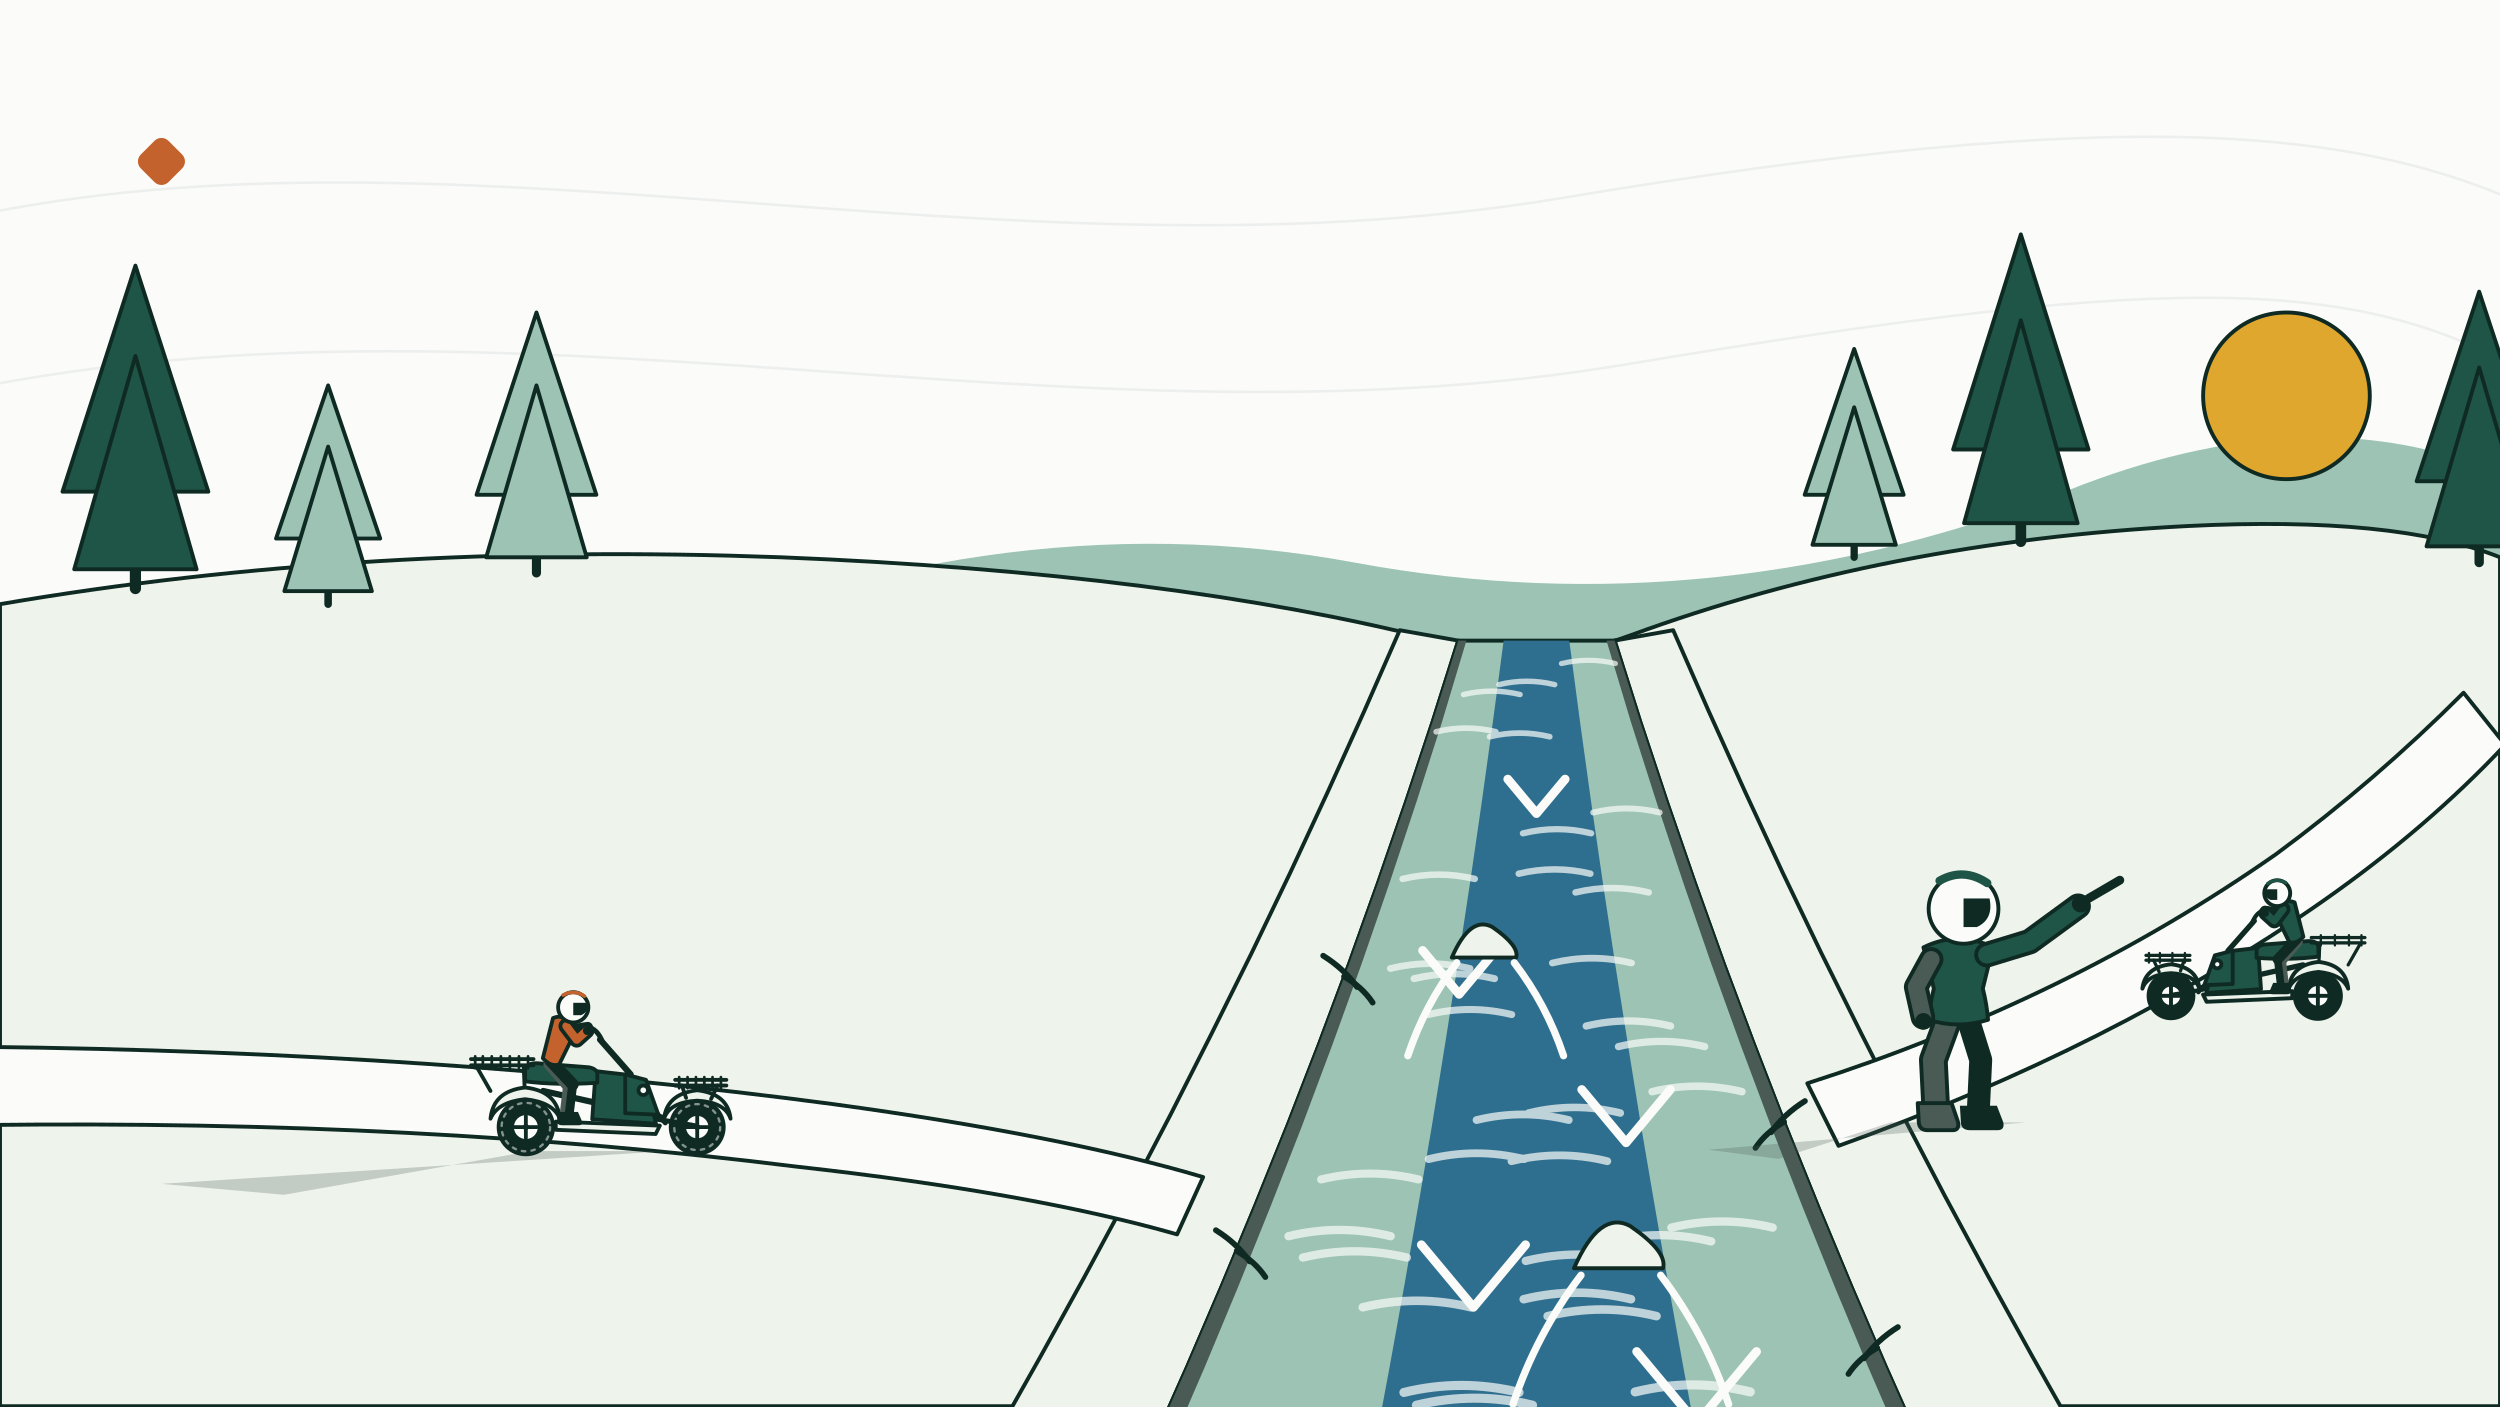
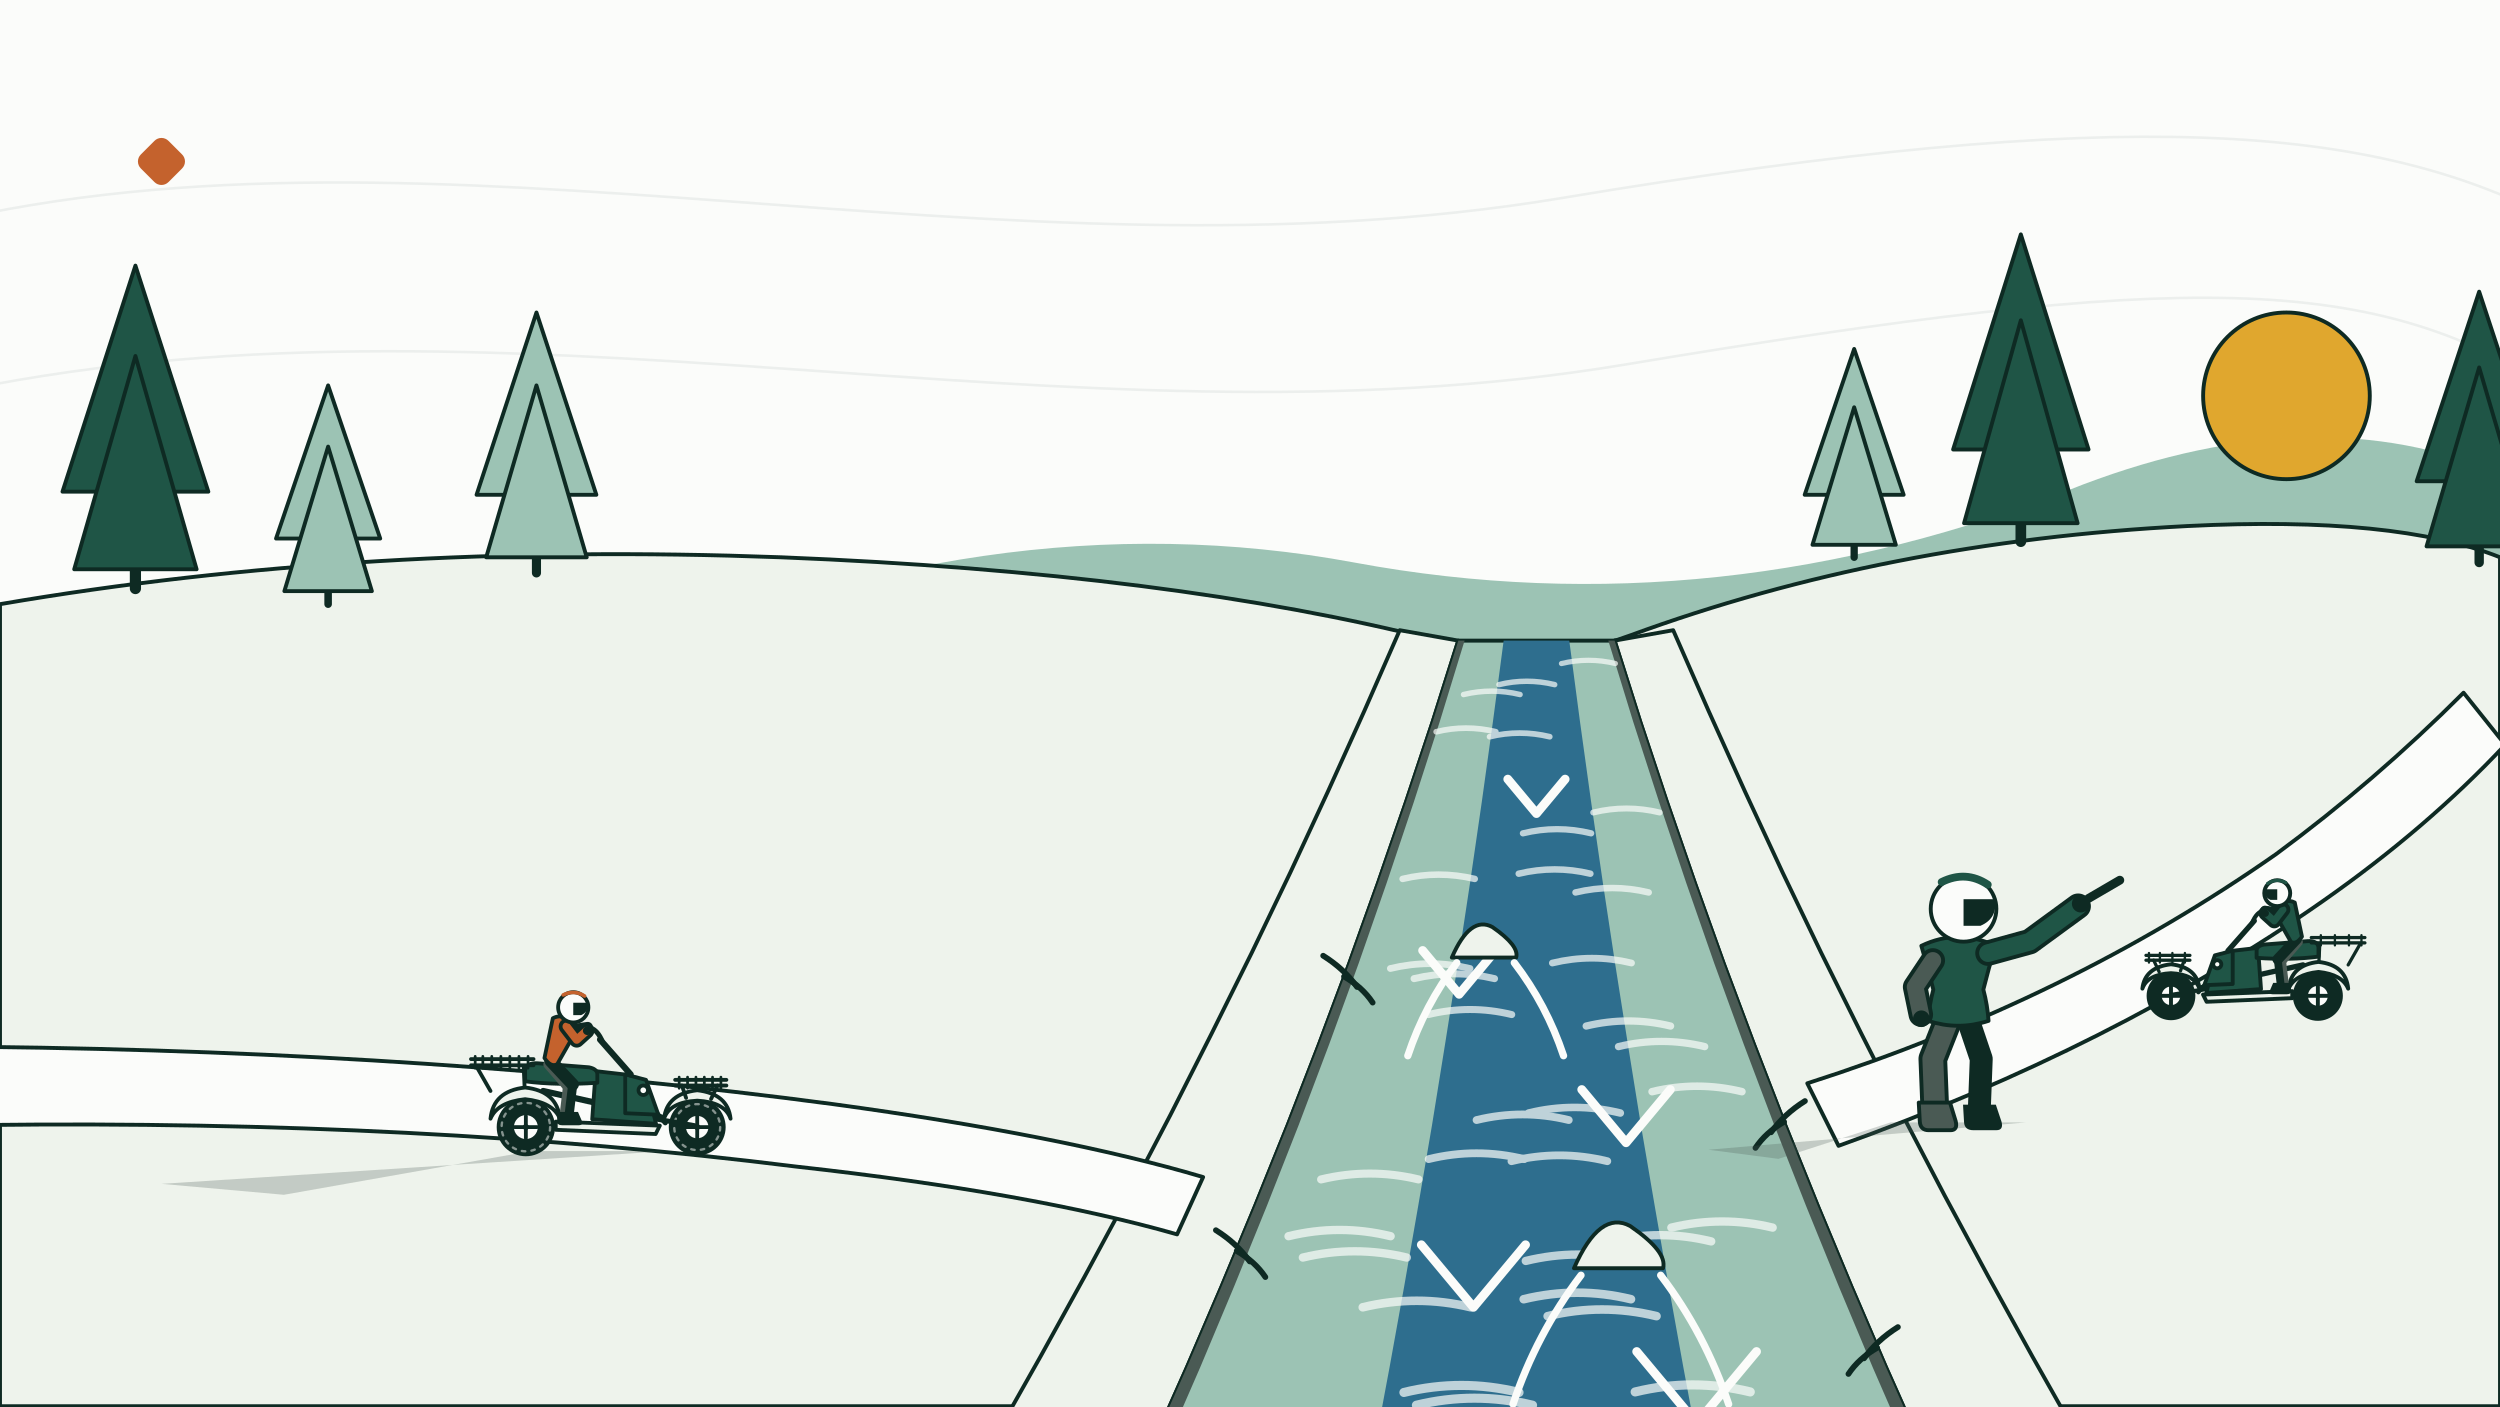
<svg xmlns="http://www.w3.org/2000/svg" viewBox="0 0 960 540" role="img">
  <rect width="960" height="540" fill="#FBFCFA" />
  <g fill="none" stroke="#0E2A23" stroke-opacity="0.06" stroke-width="1">
    <path d="M-24 86 C 168 40, 384 112, 600 76 S 912 47, 984 86" />
    <path d="M-24 152 C 192 104, 408 176, 624 140 S 912 104, 984 152" />
  </g>
  <path d="M230 258 Q380 190 520 216 Q660 242 800 186 Q890 152 960 182 L960 266 L230 266 Z" fill="#9CC3B4" />
  <circle cx="878" cy="152" r="32" fill="#E0A72E" stroke="#0E2A23" stroke-width="1.5" />
  <path d="M0 232 Q140 208 300 214 Q450 220 552 246 Q588 258 626 244 Q724 208 840 202 Q920 198 960 214 L960 540 L0 540 Z" fill="#EEF3EC" stroke="#0E2A23" stroke-width="1.5" stroke-linejoin="round" />
  <g stroke-linejoin="round" stroke-linecap="round">
    <path d="M52 226 V213.6" stroke="#0E2A23" stroke-width="4.3" />
    <path d="M52 102 L80 188.8 H24 Z" fill="#1F5546" stroke="#0E2A23" stroke-width="1.5" />
    <path d="M52 136.7 L75.5 218.6 H28.5 Z" fill="#1F5546" stroke="#0E2A23" stroke-width="1.5" />
    <path d="M126 232 V223.6" stroke="#0E2A23" stroke-width="2.9" />
    <path d="M126 148 L146 206.8 H106 Z" fill="#9CC3B4" stroke="#0E2A23" stroke-width="1.5" />
    <path d="M126 171.5 L142.8 227 H109.2 Z" fill="#9CC3B4" stroke="#0E2A23" stroke-width="1.5" />
    <path d="M206 220 V210" stroke="#0E2A23" stroke-width="3.5" />
    <path d="M206 120 L229 190 H183 Z" fill="#9CC3B4" stroke="#0E2A23" stroke-width="1.5" />
    <path d="M206 148 L225.3 214 H186.7 Z" fill="#9CC3B4" stroke="#0E2A23" stroke-width="1.5" />
    <path d="M776 208 V196.2" stroke="#0E2A23" stroke-width="4.1" />
    <path d="M776 90 L802 172.6 H750 Z" fill="#1F5546" stroke="#0E2A23" stroke-width="1.5" />
    <path d="M776 123 L797.8 200.9 H754.2 Z" fill="#1F5546" stroke="#0E2A23" stroke-width="1.5" />
    <path d="M952 216 V205.6" stroke="#0E2A23" stroke-width="3.6" />
    <path d="M952 112 L976 184.8 H928 Z" fill="#1F5546" stroke="#0E2A23" stroke-width="1.5" />
    <path d="M952 141.1 L972.2 209.8 H931.8 Z" fill="#1F5546" stroke="#0E2A23" stroke-width="1.5" />
    <path d="M712 214 V206" stroke="#0E2A23" stroke-width="2.8" />
    <path d="M712 134 L731 190 H693 Z" fill="#9CC3B4" stroke="#0E2A23" stroke-width="1.5" />
    <path d="M712 156.4 L728 209.2 H696 Z" fill="#9CC3B4" stroke="#0E2A23" stroke-width="1.5" />
  </g>
  <path d="M537.5 242 L523.9 273 L509.9 304 L495.5 335 L480.6 366 L465.2 397 L449.5 428 L433.3 459 L416.6 490 L399.5 521 L382 552 442 556 L455.8 525 L469.1 494 L482 463 L494.5 432 L506.5 401 L518.1 370 L529.2 339 L539.9 308 L550.2 277 L560 246 Z" fill="#EEF3EC" stroke="#0E2A23" stroke-width="1.5" stroke-linejoin="round" />
  <path d="M642.5 242 L656.1 273 L670.1 304 L684.5 335 L699.4 366 L714.8 397 L730.5 428 L746.7 459 L763.4 490 L780.5 521 L798 552 738 556 L724.2 525 L710.9 494 L698 463 L685.5 432 L673.5 401 L661.9 370 L650.8 339 L640.1 308 L629.8 277 L620 246 Z" fill="#EEF3EC" stroke="#0E2A23" stroke-width="1.5" stroke-linejoin="round" />
  <path d="M560 246 L550.2 277 L539.9 308 L529.2 339 L518.1 370 L506.5 401 L494.5 432 L482 463 L469.1 494 L455.8 525 L442 556 738 556 L724.2 525 L710.9 494 L698 463 L685.5 432 L673.5 401 L661.9 370 L650.8 339 L640.1 308 L629.8 277 L620 246 Z" fill="#9CC3B4" stroke="#0E2A23" stroke-width="1.5" stroke-linejoin="round" />
  <path d="M577.4 246 L573.3 277 L569 308 L564.5 339 L559.8 370 L554.9 401 L549.9 432 L544.6 463 L539.2 494 L533.6 525 L527.8 556 L652.2 556 L646.4 525 L640.8 494 L635.4 463 L630.1 432 L625.1 401 L620.2 370 L615.5 339 L611 308 L606.7 277 L602.6 246 Z" fill="#2E6E8E" />
-   <path d="M560 246 L550.2 277 L539.9 308 L529.2 339 L518.1 370 L506.5 401 L494.5 432 L482 463 L469.1 494 L455.8 525 L442 556 L449.2 556 L462.6 525 L475.5 494 L488 463 L500.1 432 L511.7 401 L522.9 370 L533.6 339 L543.9 308 L553.8 277 L563.1 246 Z" fill="#4A5A54" />
-   <path d="M616.9 246 L626.2 277 L636.1 308 L646.4 339 L657.1 370 L668.3 401 L679.9 432 L692 463 L704.5 494 L717.4 525 L730.8 556 L738 556 L724.2 525 L710.9 494 L698 463 L685.5 432 L673.5 401 L661.9 370 L650.8 339 L640.1 308 L629.8 277 L620 246 Z" fill="#4A5A54" />
+   <path d="M560 246 L550.2 277 L539.9 308 L529.2 339 L518.1 370 L506.5 401 L494.5 432 L482 463 L469.1 494 L455.8 525 L442 556 L447.4 556 L460.9 525 L473.9 494 L486.5 463 L498.7 432 L510.4 401 L521.7 370 L532.5 339 L542.9 308 L552.9 277 L562.4 246 Z" fill="#4A5A54" />
+   <path d="M617.6 246 L627.1 277 L637.1 308 L647.5 339 L658.3 370 L669.6 401 L681.3 432 L693.5 463 L706.1 494 L719.1 525 L732.6 556 L738 556 L724.2 525 L710.9 494 L698 463 L685.5 432 L673.5 401 L661.9 370 L650.8 339 L640.1 308 L629.8 277 L620 246 Z" fill="#4A5A54" />
  <g fill="none" stroke="#FBFCFA" stroke-linecap="round" opacity="0.7">
    <path d="M562 266.7 q10.9 -2.6 21.7 0" stroke-width="2.1" />
    <path d="M575.6 262.9 q10.7 -2.6 21.4 0" stroke-width="2.1" />
    <path d="M599.6 254.8 q10.4 -2.5 20.7 0" stroke-width="2" />
    <path d="M551.5 281 q11.5 -2.8 22.9 0" stroke-width="2.2" />
    <path d="M572 282.9 q11.5 -2.8 23.1 0" stroke-width="2.2" />
    <path d="M584.8 320 q13.1 -3.2 26.2 0" stroke-width="2.4" />
    <path d="M611.8 312 q12.8 -3.1 25.5 0" stroke-width="2.3" />
    <path d="M538.6 337.5 q13.8 -3.3 27.7 0" stroke-width="2.5" />
    <path d="M583.2 335.5 q13.8 -3.3 27.5 0" stroke-width="2.5" />
    <path d="M605 342.7 q14.1 -3.4 28.1 0" stroke-width="2.5" />
    <path d="M533.9 371.9 q15.3 -3.7 30.6 0" stroke-width="2.6" />
    <path d="M543 375.8 q15.4 -3.7 30.9 0" stroke-width="2.7" />
    <path d="M596.1 369.8 q15.2 -3.7 30.4 0" stroke-width="2.6" />
    <path d="M548.5 389.6 q16 -3.9 32 0" stroke-width="2.7" />
    <path d="M609.1 394 q16.2 -3.9 32.4 0" stroke-width="2.8" />
    <path d="M621.5 401.9 q16.5 -4 33.1 0" stroke-width="2.8" />
    <path d="M567 430.1 q17.7 -4.3 35.4 0" stroke-width="3" />
    <path d="M587 427.4 q17.6 -4.3 35.2 0" stroke-width="2.9" />
    <path d="M634.4 419.2 q17.3 -4.2 34.5 0" stroke-width="2.9" />
    <path d="M507.3 452.9 q18.7 -4.5 37.4 0" stroke-width="3.1" />
    <path d="M548.6 445.1 q18.4 -4.5 36.7 0" stroke-width="3" />
    <path d="M580.4 445.9 q18.4 -4.5 36.8 0" stroke-width="3" />
    <path d="M494.8 474.7 q19.6 -4.8 39.2 0" stroke-width="3.2" />
    <path d="M500.3 482.9 q19.9 -4.8 39.9 0" stroke-width="3.2" />
    <path d="M585.9 484.2 q20 -4.9 40 0" stroke-width="3.2" />
    <path d="M617.8 476.7 q19.7 -4.8 39.3 0" stroke-width="3.2" />
    <path d="M641.8 471.4 q19.5 -4.7 38.9 0" stroke-width="3.2" />
    <path d="M523.3 502 q20.7 -5 41.5 0" stroke-width="3.3" />
    <path d="M585.1 498.9 q20.6 -5 41.2 0" stroke-width="3.3" />
    <path d="M594.3 505.4 q20.9 -5.1 41.8 0" stroke-width="3.3" />
    <path d="M539.1 534.7 q22.1 -5.4 44.2 0" stroke-width="3.5" />
    <path d="M543.9 539.6 q22.3 -5.4 44.6 0" stroke-width="3.5" />
    <path d="M627.9 534.5 q22.1 -5.4 44.2 0" stroke-width="3.5" />
  </g>
  <g fill="none" stroke="#FBFCFA" stroke-width="3.4" stroke-linecap="round" stroke-linejoin="round">
    <path d="M579 299.2 L590 312.4 L601 299.2" />
    <path d="M546.3 365 L560.3 381.8 L574.3 365" />
    <path d="M607.4 418.4 L624.4 438.8 L641.4 418.4" />
    <path d="M545.8 478 L565.8 502 L585.8 478" />
    <path d="M628.5 519 L651.5 546.6 L674.5 519" />
  </g>
  <path d="M557.5 367.7 Q564.6 351.4 573.1 356 Q583.5 363.2 582.2 367.7 Z" fill="#EEF3EC" stroke="#0E2A23" stroke-width="1.5" stroke-linejoin="round" />
  <g fill="none" stroke="#FBFCFA" stroke-width="2.8" stroke-linecap="round">
    <path d="M559.4 369.7 Q547.1 385.9 540.6 405.4" />
    <path d="M581.5 369.7 Q593.9 385.9 600.4 405.4" />
  </g>
  <path d="M604.4 487 Q614.3 464.5 626 470.8 Q640.4 480.7 638.6 487 Z" fill="#EEF3EC" stroke="#0E2A23" stroke-width="1.5" stroke-linejoin="round" />
  <g fill="none" stroke="#FBFCFA" stroke-width="2.8" stroke-linecap="round">
    <path d="M607.1 489.7 Q590 512.2 581 539.2" />
    <path d="M637.7 489.7 Q654.8 512.2 663.8 539.2" />
  </g>
  <g fill="none" stroke="#0E2A23" stroke-width="2.2" stroke-linecap="round">
    <path d="M508.1 367 q8 5 13 12" />
    <path d="M516.1 375 q7 4 11 10" />
    <path d="M466.9 472.4 q8 5 13 12" />
    <path d="M474.9 480.4 q7 4 11 10" />
  </g>
  <g fill="none" stroke="#0E2A23" stroke-width="2.2" stroke-linecap="round">
    <path d="M693.1 422.8 q-8 5 -13 12" />
    <path d="M685.1 430.8 q-7 4 -11 10" />
    <path d="M728.8 509.6 q-8 5 -13 12" />
    <path d="M720.8 517.6 q-7 4 -11 10" />
  </g>
  <path d="M-6 402 Q170 404 320 424 Q408 436 462 452 L452 474 Q396 458 306 448 Q162 430 -6 432 Z" fill="#FBFCFA" stroke="#0E2A23" stroke-width="1.5" stroke-linejoin="round" />
  <path d="M706 440 Q812 402 892 346 Q932 318 962 286 L946 266 Q912 300 874 328 Q794 384 694 416 Z" fill="#FBFCFA" stroke="#0E2A23" stroke-width="1.5" stroke-linejoin="round" />
  <g transform="translate(866 392) scale(-0.6 0.6)">
    <g stroke-linecap="round" stroke-linejoin="round">
      <circle cx="-40.1" cy="-16" r="16.0" fill="#0E2A23" />
      <circle cx="-40.1" cy="-16" r="7.6" fill="#FBFCFA" stroke="#0E2A23" stroke-width="2.5" />
      <path d="M-40.1 -22 V-10 M-46.2 -16 H-34" stroke="#0E2A23" stroke-width="2.5" />
      <circle cx="-40.1" cy="-16" r="1.7" fill="#0E2A23" />
      <circle cx="53.9" cy="-16" r="15.6" fill="#0E2A23" />
      <circle cx="53.9" cy="-16" r="7.2" fill="#FBFCFA" stroke="#0E2A23" stroke-width="2.5" />
      <path d="M53.9 -22 V-10 M47.8 -16 H60" stroke="#0E2A23" stroke-width="2.5" />
      <circle cx="53.9" cy="-16" r="1.7" fill="#0E2A23" />
      <path d="M34.1 -21.3 L-30.6 -35.8" stroke="#0E2A23" stroke-width="3.4" />
      <path d="M52.4 -16.8 L17.4 -22.8" stroke="#0E2A23" stroke-width="2.7" />
      <path d="M17.4 -39.6 L36.4 -18.3" stroke="#0E2A23" stroke-width="2.7" />
      <path d="M72.2 -20.6 Q70.7 -34.3 53.9 -36.2 Q37.2 -34.3 35.7 -20.6 Q38.7 -29.7 53.9 -30.5 Q69.1 -29.7 72.2 -20.6 Z" fill="#EEF3EC" stroke="#0E2A23" stroke-width="2.5" />
      <path d="M-21.4 -20.6 Q-23 -35.8 -40.5 -37.7 Q-58 -35.8 -59.5 -20.6 Q-55.7 -29.7 -40.5 -31.3 Q-25.2 -29.7 -21.4 -20.6 Z" fill="#EEF3EC" stroke="#0E2A23" stroke-width="2.5" />
      <path d="M33.4 -16.8 L-23.7 -19 L-23.7 -14.5 L31.1 -12.2 Z" fill="#EEF3EC" stroke="#0E2A23" stroke-width="2.5" />
      <path d="M14.7 -44.8 L-1.8 -46.7 L-3.7 -20.3 L31.3 -17.8 L26.4 -37.5 Z" fill="#1F5546" stroke="#0E2A23" stroke-width="2.5" />
      <path d="M32.6 -22.8 L25.8 -41.9 L14.4 -44.9 L14.4 -23.6 Z" fill="#1F5546" stroke="#0E2A23" stroke-width="2.5" />
      <circle cx="24.3" cy="-36.2" r="2.6" fill="#FBFCFA" stroke="#0E2A23" stroke-width="2.5" />
      <path d="M-0.9 -40.3 L-0.9 -44.9 Q-0.9 -47.9 -5.5 -48.8 L-33.6 -51 Q-39.7 -51.4 -40.5 -47.2 L-40.5 -41.1 Q-23 -38.8 -0.9 -40.3 Z" fill="#1F5546" stroke="#0E2A23" stroke-width="2.5" />
      <path d="M-35.9 -53.3 H-70.2 M-35.9 -49.9 H-70.2" stroke="#0E2A23" stroke-width="2.1" />
      <path d="M-42 -54.8 V-48.3 M-51 -54.8 V-48.3 M-60 -54.8 V-48.3 M-68 -54.8 V-48.3" stroke="#0E2A23" stroke-width="1.5" />
      <path d="M-41.3 -49.1 L-40.8 -38.1 M-67.1 -49.1 L-59.5 -35.8" stroke="#0E2A23" stroke-width="2.1" />
      <path d="M41.8 -41.9 H69.9 M41.8 -38.8 H69.9" stroke="#0E2A23" stroke-width="2.1" />
      <path d="M45 -43.4 V-37.3 M53 -43.4 V-37.3 M61 -43.4 V-37.3 M68 -43.4 V-37.3" stroke="#0E2A23" stroke-width="1.5" />
      <path d="M45.5 -38.8 L47.8 -32.0 M65.0 -38.8 L61.5 -31.4" stroke="#0E2A23" stroke-width="2.1" />
      <path d="M17.4 -44.9 L0.6 -64" stroke="#0E2A23" stroke-width="3.4" />
      <path d="M2.1 -62.4 Q-0.9 -70.1 -6.2 -70.8" fill="none" stroke="#0E2A23" stroke-width="2.7" />
      <path d="M-6.2 -70.8 L-14.1 -69.6" stroke="#0E2A23" stroke-width="5.8" />
    </g>
    <g stroke-linecap="round" stroke-linejoin="round">
      <path d="M-27.8 -50.4 L-17.6 -38.6" stroke="#4A5A54" stroke-width="5.4" />
      <path d="M-17.6 -38.6 L-19.6 -21.8" stroke="#4A5A54" stroke-width="4.2" />
-       <path d="M-26.4 -52.2 L-14.4 -39.4" stroke="#0E2A23" stroke-width="6.6" />
-       <path d="M-14.4 -39.4 L-16.4 -22.4" stroke="#0E2A23" stroke-width="4.9" />
+       <path d="M-26.4 -52.2 L-14.4 -39.4" stroke="#0E2A23" stroke-width="6.8" />
+       <path d="M-14.4 -39.4 L-16.4 -22.4" stroke="#0E2A23" stroke-width="5" />
      <path d="M-22.9 -24.3 L-22.9 -19.2 Q-22.9 -17 -20.2 -17 L-11.2 -17 Q-8.6 -17 -9.4 -19.4 L-11.5 -24.3 Z" fill="#0E2A23" />
-       <path d="M-25.2 -75.8 Q-18.8 -78.6 -11.7 -71 L-21.8 -50.4 Q-26.4 -48.8 -30.8 -53.8 Z" fill="#1F5546" stroke="#0E2A23" stroke-width="2.5" />
-       <path d="M-17.9 -71.4 L-12.2 -63.9 L-6.8 -68.8" fill="none" stroke="#0E2A23" stroke-width="9.4" />
-       <path d="M-17.9 -71.4 L-12.2 -63.9 L-6.8 -68.8" fill="none" stroke="#1F5546" stroke-width="4.4" />
+       <path d="M-25.3 -75.7 Q-18.8 -79.2 -11.5 -70.5 L-22.9 -50.5 Q-26.4 -48.6 -29.9 -53.9 Z" fill="#1F5546" stroke="#0E2A23" stroke-width="2.5" />
+       <path d="M-17.8 -71.2 L-12.2 -63.9 L-6.8 -68.8" fill="none" stroke="#0E2A23" stroke-width="9.4" />
+       <path d="M-17.8 -71.2 L-12.2 -63.9 L-6.8 -68.8" fill="none" stroke="#1F5546" stroke-width="4.4" />
      <circle cx="-6.4" cy="-68.9" r="2.4" fill="#0E2A23" />
      <circle cx="-14.1" cy="-81.7" r="8.3" fill="#FBFCFA" stroke="#0E2A23" stroke-width="2.5" />
-       <path d="M-6.13 -84.19 Q-5.47 -79.21 -9.78 -77.38 L-14.1 -77.38 L-14.1 -84.19 Z" fill="#0E2A23" />
-       <path d="M-7.96 -87.84 Q-13.52 -91.58 -19.66 -88.42" fill="none" stroke="#1F5546" stroke-width="2" />
+       <path d="M-6.1 -84.2 Q-5.5 -79.2 -9.8 -77.4 L-14.1 -77.4 L-14.1 -84.2 Z" fill="#0E2A23" />
+       <path d="M-7.9 -87.9 Q-13.5 -91.5 -19.6 -88.5" fill="none" stroke="#1F5546" stroke-width="2" />
    </g>
  </g>
  <path d="M726 431 L778 431 L656 441.5 L682.9 445 Z" fill="#4A5A54" opacity="0.26" />
  <g transform="translate(752 434) scale(1 1)">
    <g stroke-linecap="round" stroke-linejoin="round">
-       <path d="M-3 -45 L-9.6 -27 L-8.6 -7" fill="none" stroke="#0E2A23" stroke-width="11" />
-       <path d="M-3 -45 L-9.6 -27 L-8.6 -7" fill="none" stroke="#4A5A54" stroke-width="8" />
-       <path d="M-15.6 -10.4 L-15.2 -3.2 Q-15 0 -11.8 0 L-2.2 0 Q0.6 0 -0.2 -3.4 L-2.6 -10.4 Z" fill="#4A5A54" stroke="#0E2A23" stroke-width="1.5" />
-       <path d="M3 -45 L8.6 -27 L7.6 -6" fill="none" stroke="#0E2A23" stroke-width="8.8" />
-       <path d="M0.6 -9.4 L1 -2.8 Q1.2 0 4.6 0 L15 0 Q18 0 17.2 -3.2 L14.8 -9.4 Z" fill="#0E2A23" />
-       <path d="M-13.4 -70.2 Q0 -76.8 13.4 -70.2 Q11.2 -62 9.4 -54.4 Q11 -48 11.4 -42.4 Q0 -38.8 -11.4 -42.4 Q-11 -48 -9.4 -54.4 Q-11.2 -62 -13.4 -70.2 Z" fill="#1F5546" stroke="#0E2A23" stroke-width="1.5" />
-       <path d="M-10.4 -65.6 L-16.2 -55 L-13.6 -43.4" fill="none" stroke="#0E2A23" stroke-width="9.4" />
-       <path d="M-10.4 -65.6 L-16.2 -55 L-13.6 -43.4" fill="none" stroke="#4A5A54" stroke-width="6.4" />
-       <circle cx="-13.4" cy="-41.8" r="3.2" fill="#0E2A23" />
-       <path d="M11 -67.4 L27.4 -72.4 L46 -86" fill="none" stroke="#0E2A23" stroke-width="9.8" />
-       <path d="M11 -67.4 L27.4 -72.4 L46 -86" fill="none" stroke="#1F5546" stroke-width="6.8" />
+       <path d="M-3 -44.6 L-9.8 -27.4 L-9 -7.4" fill="none" stroke="#0E2A23" stroke-width="11" />
+       <path d="M-3 -44.6 L-9.8 -27.4 L-9 -7.4" fill="none" stroke="#4A5A54" stroke-width="8" />
+       <path d="M-15.2 -10.6 L-14.8 -3.4 Q-14.6 0 -11.4 0 L-3 0 Q-0.2 0 -1 -3.4 L-3.2 -10.6 Z" fill="#4A5A54" stroke="#0E2A23" stroke-width="1.5" />
+       <path d="M3 -44.6 L8.8 -27.4 L8 -6.6" fill="none" stroke="#0E2A23" stroke-width="8.8" />
+       <path d="M1.8 -9.8 L2.2 -3 Q2.4 0 5.8 0 L14.6 0 Q17.4 0 16.6 -3.2 L14.4 -9.8 Z" fill="#0E2A23" />
+       <path d="M-14.2 -70.8 Q0 -77.6 14.2 -70.8 Q11.6 -62 9.6 -54 Q11.2 -48 11.6 -42 Q0 -38.2 -11.6 -42 Q-11.2 -48 -9.6 -54 Q-11.6 -62 -14.2 -70.8 Z" fill="#1F5546" stroke="#0E2A23" stroke-width="1.5" />
+       <path d="M-9.8 -65.2 L-16.6 -55 L-14.4 -44.4" fill="none" stroke="#0E2A23" stroke-width="9.4" />
+       <path d="M-9.8 -65.2 L-16.6 -55 L-14.4 -44.4" fill="none" stroke="#4A5A54" stroke-width="6.4" />
+       <circle cx="-14.2" cy="-42.8" r="3.2" fill="#0E2A23" />
+       <path d="M11.4 -68 L27.4 -72.4 L46 -86" fill="none" stroke="#0E2A23" stroke-width="9.8" />
+       <path d="M11.4 -68 L27.4 -72.4 L46 -86" fill="none" stroke="#1F5546" stroke-width="6.8" />
      <circle cx="47" cy="-87" r="3.4" fill="#0E2A23" />
      <path d="M50 -89 L62 -96" stroke="#0E2A23" stroke-width="3.4" stroke-linecap="round" />
-       <circle cx="2" cy="-85" r="13.4" fill="#FBFCFA" stroke="#0E2A23" stroke-width="1.5" />
-       <path d="M12 -89 Q13.6 -81 7.1 -78 L2 -78 L2 -89 Z" fill="#0E2A23" />
-       <path d="M11.1 -94.9 Q2 -101 -7.2 -95.8" fill="none" stroke="#1F5546" stroke-width="3.2" />
+       <circle cx="2" cy="-85" r="12.6" fill="#FBFCFA" stroke="#0E2A23" stroke-width="1.5" />
+       <path d="M14.1 -88.7 Q15.1 -81.3 8.5 -78.5 L2 -78.5 L2 -88.7 Z" fill="#0E2A23" />
+       <path d="M11.3 -94.3 Q2.9 -99.9 -6.4 -95.3" fill="none" stroke="#1F5546" stroke-width="3" />
    </g>
  </g>
  <path d="M204 442 L256 442 L62 454.6 L109 458.8 Z" fill="#4A5A54" opacity="0.26" />
  <g transform="translate(230 444) scale(0.7 0.7)">
    <g stroke-linecap="round" stroke-linejoin="round">
      <circle cx="-40.1" cy="-16" r="16.0" fill="#0E2A23" />
      <circle cx="-40.1" cy="-16" r="13.3" fill="none" stroke="#FBFCFA" stroke-width="1.3" stroke-dasharray="1.9 3.4" opacity="0.5" />
      <circle cx="-40.1" cy="-16" r="7.6" fill="#FBFCFA" stroke="#0E2A23" stroke-width="2.1" />
      <path d="M-40.1 -22 V-10 M-46.2 -16 H-34" stroke="#0E2A23" stroke-width="2.1" />
      <circle cx="-40.1" cy="-16" r="1.7" fill="#0E2A23" />
      <circle cx="53.9" cy="-16" r="15.6" fill="#0E2A23" />
      <circle cx="53.9" cy="-16" r="12.6" fill="none" stroke="#FBFCFA" stroke-width="1.3" stroke-dasharray="1.9 3.4" opacity="0.5" />
      <circle cx="53.9" cy="-16" r="7.2" fill="#FBFCFA" stroke="#0E2A23" stroke-width="2.1" />
      <path d="M53.9 -22 V-10 M47.8 -16 H60" stroke="#0E2A23" stroke-width="2.1" />
      <circle cx="53.9" cy="-16" r="1.7" fill="#0E2A23" />
      <path d="M34.1 -21.3 L-30.6 -35.8" stroke="#0E2A23" stroke-width="3.4" />
      <path d="M52.4 -16.8 L17.4 -22.8" stroke="#0E2A23" stroke-width="2.7" />
      <path d="M17.4 -39.6 L36.4 -18.3" stroke="#0E2A23" stroke-width="2.7" />
      <path d="M72.2 -20.6 Q70.7 -34.3 53.9 -36.2 Q37.2 -34.3 35.7 -20.6 Q38.7 -29.7 53.9 -30.5 Q69.1 -29.7 72.2 -20.6 Z" fill="#EEF3EC" stroke="#0E2A23" stroke-width="2.1" />
      <path d="M-21.4 -20.6 Q-23 -35.8 -40.5 -37.7 Q-58 -35.8 -59.5 -20.6 Q-55.7 -29.7 -40.5 -31.3 Q-25.2 -29.7 -21.4 -20.6 Z" fill="#EEF3EC" stroke="#0E2A23" stroke-width="2.1" />
      <path d="M33.4 -16.8 L-23.7 -19 L-23.7 -14.5 L31.1 -12.2 Z" fill="#EEF3EC" stroke="#0E2A23" stroke-width="2.1" />
      <path d="M14.7 -44.8 L-1.8 -46.7 L-3.7 -20.3 L31.3 -17.8 L26.4 -37.5 Z" fill="#1F5546" stroke="#0E2A23" stroke-width="2.1" />
      <path d="M32.6 -22.8 L25.8 -41.9 L14.4 -44.9 L14.4 -23.6 Z" fill="#1F5546" stroke="#0E2A23" stroke-width="2.1" />
      <circle cx="24.3" cy="-36.2" r="2.6" fill="#FBFCFA" stroke="#0E2A23" stroke-width="2.1" />
      <path d="M-0.9 -40.3 L-0.9 -44.9 Q-0.9 -47.9 -5.5 -48.8 L-33.6 -51 Q-39.7 -51.4 -40.5 -47.2 L-40.5 -41.1 Q-23 -38.8 -0.9 -40.3 Z" fill="#1F5546" stroke="#0E2A23" stroke-width="2.1" />
      <path d="M-35.9 -53.3 H-70.2 M-35.9 -49.9 H-70.2" stroke="#0E2A23" stroke-width="2.1" />
      <path d="M-38.9 -54.8 V-48.3 M-43.9 -54.8 V-48.3 M-48.9 -54.8 V-48.3 M-53.8 -54.8 V-48.3 M-58.8 -54.8 V-48.3 M-63.7 -54.8 V-48.3 M-67.9 -54.8 V-48.3" stroke="#0E2A23" stroke-width="1.5" />
      <path d="M-41.3 -49.1 L-40.8 -38.1 M-67.1 -49.1 L-59.5 -35.8" stroke="#0E2A23" stroke-width="2.1" />
      <path d="M41.8 -41.9 H69.9 M41.8 -38.8 H69.9" stroke="#0E2A23" stroke-width="2.1" />
      <path d="M44.0 -43.4 V-37.3 M48.6 -43.4 V-37.3 M53.2 -43.4 V-37.3 M57.8 -43.4 V-37.3 M62.3 -43.4 V-37.3 M66.9 -43.4 V-37.3" stroke="#0E2A23" stroke-width="1.5" />
      <path d="M45.5 -38.8 L47.8 -32.0 M65.0 -38.8 L61.5 -31.4" stroke="#0E2A23" stroke-width="2.1" />
      <path d="M17.4 -44.9 L0.6 -64" stroke="#0E2A23" stroke-width="3.4" />
      <path d="M2.1 -62.4 Q-0.9 -70.1 -6.2 -70.8" fill="none" stroke="#0E2A23" stroke-width="2.7" />
      <path d="M-6.2 -70.8 L-14.1 -69.6" stroke="#0E2A23" stroke-width="5.8" />
    </g>
    <g stroke-linecap="round" stroke-linejoin="round">
      <path d="M-27.8 -50.4 L-17.6 -38.6" stroke="#4A5A54" stroke-width="5.4" />
      <path d="M-17.6 -38.6 L-19.6 -21.8" stroke="#4A5A54" stroke-width="4.2" />
-       <path d="M-26.4 -52.2 L-14.4 -39.4" stroke="#0E2A23" stroke-width="6.6" />
-       <path d="M-14.4 -39.4 L-16.4 -22.4" stroke="#0E2A23" stroke-width="4.9" />
+       <path d="M-26.4 -52.2 L-14.4 -39.4" stroke="#0E2A23" stroke-width="6.8" />
+       <path d="M-14.4 -39.4 L-16.4 -22.4" stroke="#0E2A23" stroke-width="5" />
      <path d="M-22.9 -24.3 L-22.9 -19.2 Q-22.9 -17 -20.2 -17 L-11.2 -17 Q-8.6 -17 -9.4 -19.4 L-11.5 -24.3 Z" fill="#0E2A23" />
-       <path d="M-25.2 -75.8 Q-18.8 -78.6 -11.7 -71 L-21.8 -50.4 Q-26.4 -48.8 -30.8 -53.8 Z" fill="#C4622D" stroke="#0E2A23" stroke-width="2.1" />
-       <path d="M-17.9 -71.4 L-12.2 -63.9 L-6.8 -68.8" fill="none" stroke="#0E2A23" stroke-width="8.6" />
-       <path d="M-17.9 -71.4 L-12.2 -63.9 L-6.8 -68.8" fill="none" stroke="#C4622D" stroke-width="4.4" />
+       <path d="M-25.3 -75.7 Q-18.8 -79.2 -11.5 -70.5 L-22.9 -50.5 Q-26.4 -48.6 -29.9 -53.9 Z" fill="#C4622D" stroke="#0E2A23" stroke-width="2.1" />
+       <path d="M-17.8 -71.2 L-12.2 -63.9 L-6.8 -68.8" fill="none" stroke="#0E2A23" stroke-width="8.6" />
+       <path d="M-17.8 -71.2 L-12.2 -63.9 L-6.8 -68.8" fill="none" stroke="#C4622D" stroke-width="4.4" />
      <circle cx="-6.4" cy="-68.9" r="2.4" fill="#0E2A23" />
      <circle cx="-14.1" cy="-81.7" r="8.3" fill="#FBFCFA" stroke="#0E2A23" stroke-width="2.1" />
-       <path d="M-6.13 -84.19 Q-5.47 -79.21 -9.78 -77.38 L-14.1 -77.38 L-14.1 -84.19 Z" fill="#0E2A23" />
-       <path d="M-7.96 -87.84 Q-13.52 -91.58 -19.66 -88.42" fill="none" stroke="#C4622D" stroke-width="2" />
+       <path d="M-6.1 -84.2 Q-5.5 -79.2 -9.8 -77.4 L-14.1 -77.4 L-14.1 -84.2 Z" fill="#0E2A23" />
+       <path d="M-7.9 -87.9 Q-13.5 -91.5 -19.6 -88.5" fill="none" stroke="#C4622D" stroke-width="2" />
    </g>
  </g>
  <rect x="-7.5" y="-7.5" width="15" height="15" rx="3.8" transform="translate(62 62) rotate(45)" fill="#C4622D" />
</svg>
